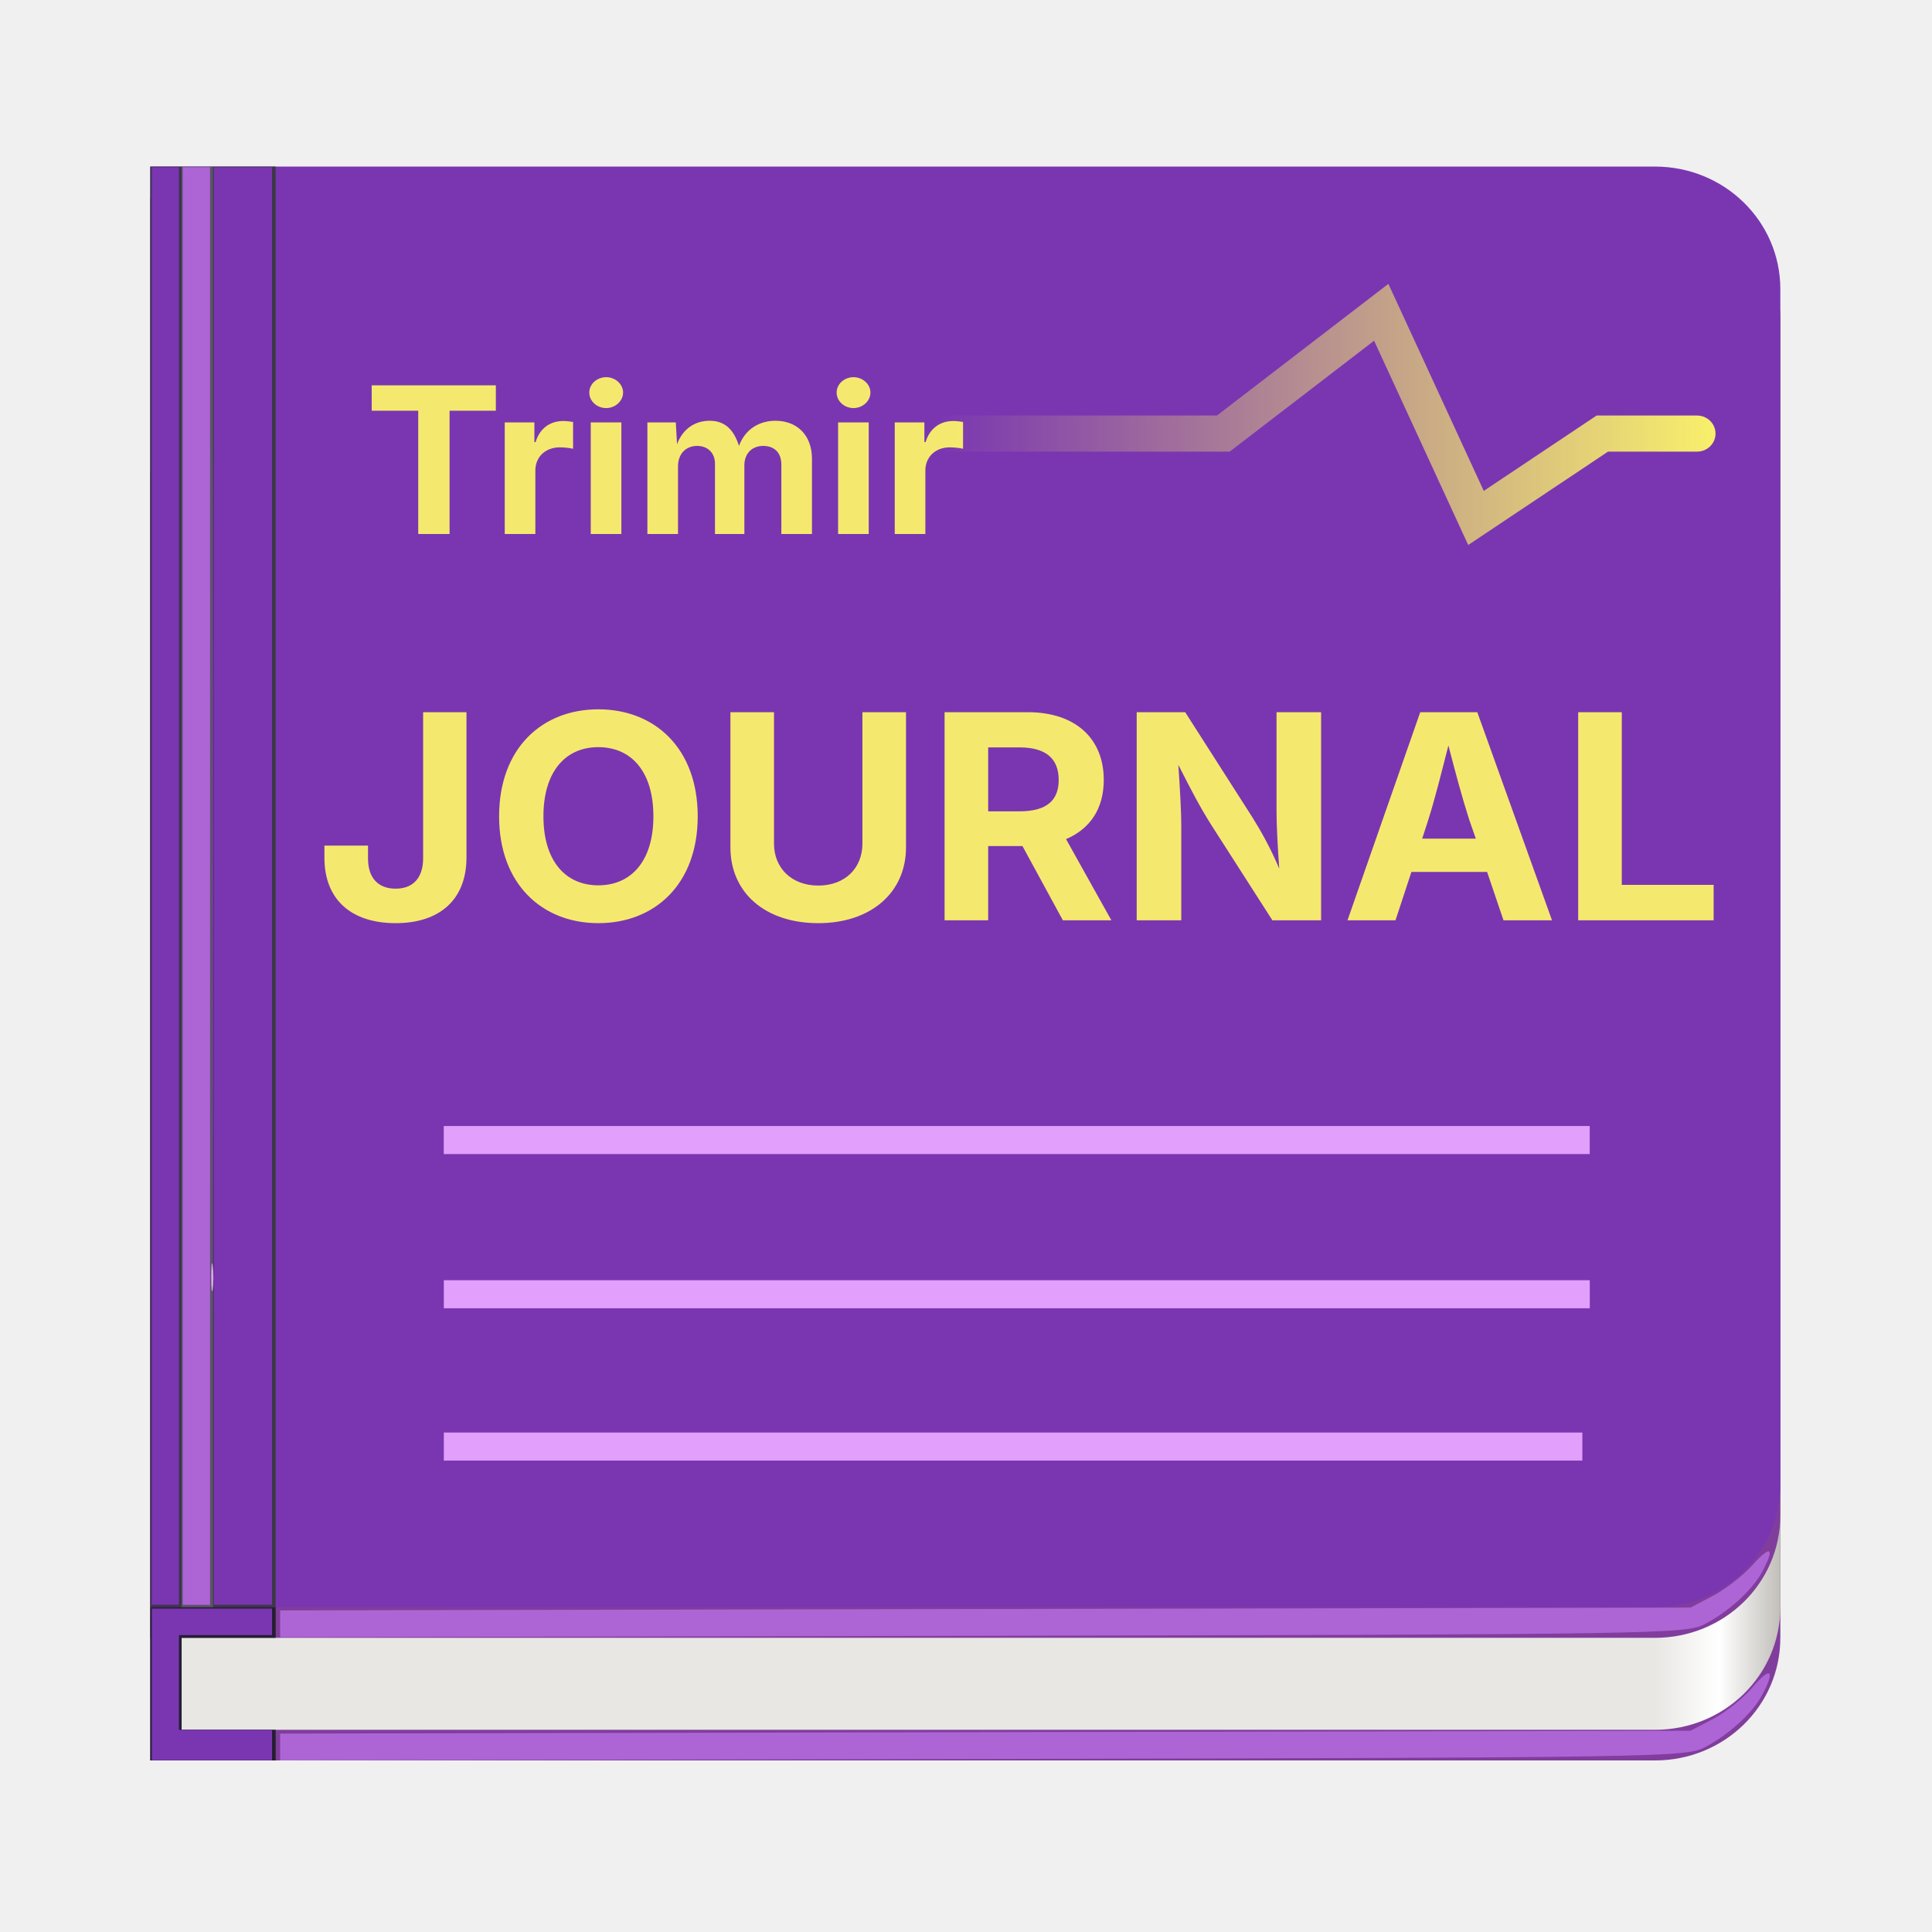
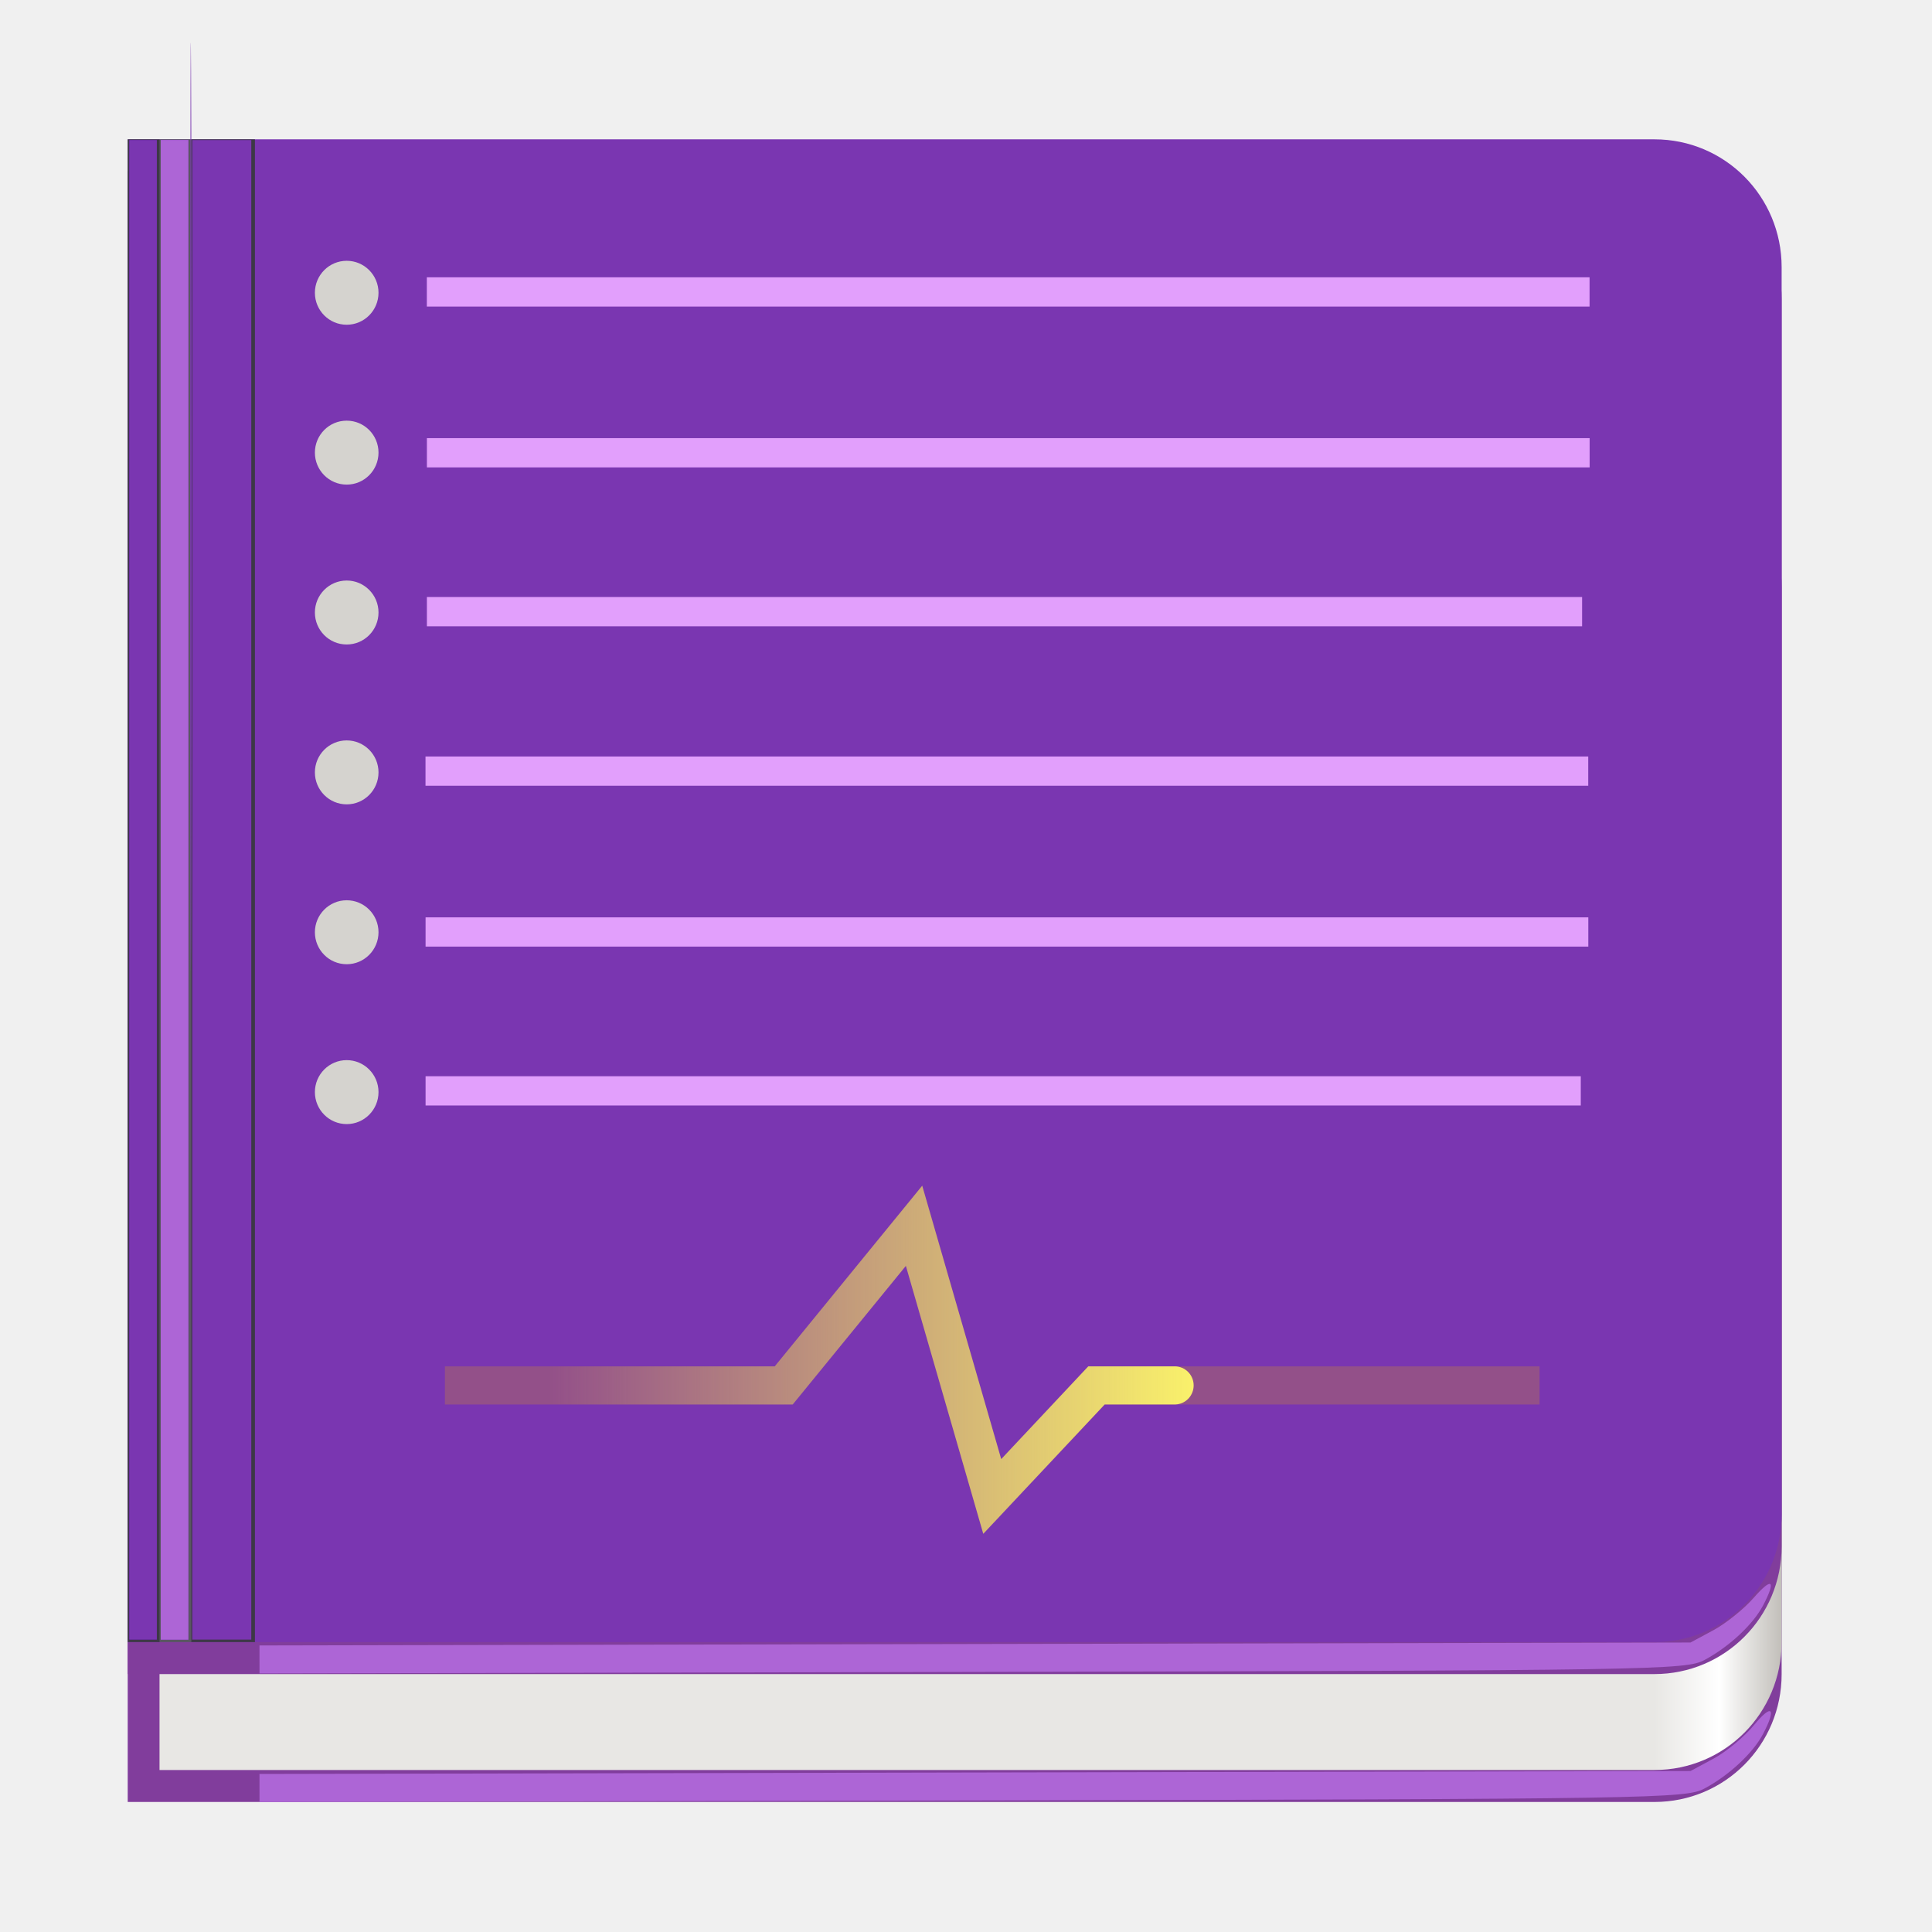
<svg xmlns="http://www.w3.org/2000/svg" xmlns:xlink="http://www.w3.org/1999/xlink" id="svg4157" height="24" width="24" version="1.1">
  <defs id="defs4159">
    <linearGradient id="linearGradient881">
      <stop offset="0" style="stop-color:#667885;stop-opacity:1" id="stop873" />
      <stop offset="1" style="stop-color:#485a6c;stop-opacity:1" id="stop879" />
    </linearGradient>
    <linearGradient gradientTransform="matrix(0.4594595,0,0,0.4594595,0.9742203,0.9717328)" gradientUnits="userSpaceOnUse" xlink:href="#linearGradient4095" id="linearGradient3233" y2="41.229" x2="24" y1="6.549" x1="24" />
    <linearGradient id="linearGradient4095">
      <stop offset="0" style="stop-color:#ffffff;stop-opacity:1" id="stop4097" />
      <stop offset="0.017" style="stop-color:#ffffff;stop-opacity:0.235" id="stop4100" />
      <stop offset="0.98" style="stop-color:#ffffff;stop-opacity:0.157" id="stop4102" />
      <stop offset="1" style="stop-color:#ffffff;stop-opacity:0.392" id="stop4104" />
    </linearGradient>
    <radialGradient gradientTransform="matrix(2.003784,0,0,1.4,27.98813,-17.4)" gradientUnits="userSpaceOnUse" xlink:href="#linearGradient3688-166-749-9" id="radialGradient3082-6" fy="43.5" fx="4.993" r="2.5" cy="43.5" cx="4.993" />
    <linearGradient id="linearGradient3688-166-749-9">
      <stop offset="0" style="stop-color:#181818;stop-opacity:1" id="stop2883-2" />
      <stop offset="1" style="stop-color:#181818;stop-opacity:0" id="stop2885-2" />
    </linearGradient>
    <radialGradient gradientTransform="matrix(2.003784,0,0,1.4,-20.01187,-104.4)" gradientUnits="userSpaceOnUse" xlink:href="#linearGradient3688-464-309-7-6" id="radialGradient3084-4" fy="43.5" fx="4.993" r="2.5" cy="43.5" cx="4.993" />
    <linearGradient id="linearGradient3688-464-309-7-6">
      <stop offset="0" style="stop-color:#181818;stop-opacity:1" id="stop2889-75" />
      <stop offset="1" style="stop-color:#181818;stop-opacity:0" id="stop2891-4-9" />
    </linearGradient>
    <linearGradient gradientUnits="userSpaceOnUse" xlink:href="#linearGradient3702-501-757-1" id="linearGradient3086-8" y2="39.999" x2="25.058" y1="47.028" x1="25.058" />
    <linearGradient id="linearGradient3702-501-757-1">
      <stop offset="0" style="stop-color:#181818;stop-opacity:0" id="stop2895-2" />
      <stop offset="0.5" style="stop-color:#181818;stop-opacity:1" id="stop2897-89" />
      <stop offset="1" style="stop-color:#181818;stop-opacity:0" id="stop2899-36" />
    </linearGradient>
    <linearGradient xlink:href="#linearGradient881" id="linearGradient871" x1="11.428" y1="2.526" x2="11.428" y2="21.451" gradientUnits="userSpaceOnUse" />
-     <linearGradient xlink:href="#linearGradient1879" id="linearGradient16772" gradientUnits="userSpaceOnUse" gradientTransform="matrix(0.25,0,0,0.25,-865.4083,643.0856)" x1="384" y1="120" x2="416" y2="120" />
+     <linearGradient xlink:href="#linearGradient1879" id="linearGradient1331" gradientUnits="userSpaceOnUse" gradientTransform="matrix(0.25,0,0,0.25,-725.1438,771.0926)" x1="384" y1="120" x2="416" y2="120" />
    <linearGradient id="linearGradient1879">
      <stop id="stop1873" offset="0" style="stop-color:#e8e7e4;stop-opacity:1" />
      <stop style="stop-color:#ffffff;stop-opacity:1" offset="0.511" id="stop1875" />
      <stop id="stop1877" offset="1" style="stop-color:#c2bfba;stop-opacity:1" />
    </linearGradient>
-     <linearGradient xlink:href="#linearGradient985" id="linearGradient16774" gradientUnits="userSpaceOnUse" gradientTransform="matrix(0.2518725,0,0,0.08601759,-841.276,619.0351)" x1="301" y1="33.559" x2="104" y2="33.559" />
+     <linearGradient xlink:href="#linearGradient985" id="linearGradient23456" gradientUnits="userSpaceOnUse" gradientTransform="matrix(0.2048564,0,0,0.1085316,-719.9477,806.3933)" x1="301" y1="33.559" x2="104" y2="33.559" />
    <linearGradient id="linearGradient985">
      <stop id="stop981" offset="0" style="stop-color:#f9f06b;stop-opacity:1" />
      <stop id="stop983" offset="1" style="stop-color:#f9f06b;stop-opacity:0" />
    </linearGradient>
  </defs>
-   <g id="g872" transform="matrix(0.1947032,0,0,0.1903816,170.2982,-137.6915)">
-     <g id="g13297-6" style="display:inline;enable-background:new" transform="translate(0.3406274,128.0223)">
-       <g id="g51144">
-         <path id="rect970-4-6-1" d="m -865.408,626.086 v 84 h 96 c 4.432,0 8,-3.568 8,-8 v -68 c 0,-4.432 -3.568,-8 -8,-8 z" style="display:inline;fill:#813d9c;fill-opacity:1;stroke:none;stroke-width:0.377;stroke-linejoin:round;stroke-miterlimit:4;stroke-dasharray:none;stroke-opacity:1;enable-background:new" />
-         <path style="display:inline;fill:url(#linearGradient16772);fill-opacity:1;stroke:none;stroke-width:6;stroke-linecap:butt;stroke-linejoin:miter;stroke-miterlimit:4;stroke-dasharray:none;stroke-dashoffset:0;stroke-opacity:1;marker:none;marker-start:none;marker-mid:none;marker-end:none;paint-order:normal;enable-background:new" d="m -863.408,638.086 v 70 h 94 c 4.432,0 8,-3.568 8,-8 v -54 c 0,-4.432 -3.568,-8 -8,-8 z" id="rect954-3-6-3-2-0" />
-         <path id="rect970-5-3-1-8-6" d="m -865.408,608.086 v 94 h 96 c 4.432,0 8,-3.568 8,-8 v -78 c 0,-4.432 -3.568,-8 -8,-8 z" style="display:inline;fill:#813d9c;fill-opacity:1;stroke:none;stroke-width:0.377;stroke-linejoin:round;stroke-miterlimit:4;stroke-dasharray:none;stroke-opacity:1;enable-background:new" />
-         <path id="rect970-5-4-4-1" d="m -865.408,606.086 v 94 h 96 c 4.432,0 8,-3.568 8,-8 v -78 c 0,-4.432 -3.568,-8 -8,-8 z" style="display:inline;fill:#7a36b1;fill-opacity:1;stroke:none;stroke-width:0.377;stroke-linejoin:round;stroke-miterlimit:4;stroke-dasharray:none;stroke-opacity:1;enable-background:new" />
-         <rect y="606.086" x="-865.408" height="94" width="8" id="rect1073-6-7-5" style="display:inline;fill:#3d3846;fill-opacity:1;stroke:none;stroke-width:4;stroke-linecap:round;stroke-linejoin:round;stroke-miterlimit:4;stroke-dasharray:none;stroke-dashoffset:0;stroke-opacity:1;enable-background:new" />
-         <path id="rect1201-7-2-9" d="m -865.408,700.086 v 10 h 8 v -2 h -6 v -6 h 6 v -2 z" style="display:inline;fill:#241f31;fill-opacity:1;stroke:none;stroke-width:4;stroke-linecap:round;stroke-linejoin:round;stroke-miterlimit:4;stroke-dasharray:none;stroke-dashoffset:0;stroke-opacity:1;enable-background:new" />
-         <path id="path1217-1-4-49" d="m -862.408,700.086 v -94" style="display:inline;opacity:0.15;fill:none;fill-rule:evenodd;stroke:#ffffff;stroke-width:2;stroke-linecap:butt;stroke-linejoin:miter;stroke-miterlimit:4;stroke-dasharray:none;stroke-opacity:1;enable-background:new" />
-         <path style="display:inline;fill:#7a36b1;fill-opacity:1;stroke-width:0.247;enable-background:new" d="M -861.351,653.03 V 606.13 h 1.856 1.856 v 46.899 46.899 h -1.856 -1.856 z" id="path32544-0-0" />
-         <path style="display:inline;fill:#7a36b1;fill-opacity:1;stroke-width:0.247;enable-background:new" d="m -861.477,653.03 c 0,-25.863 0.029,-36.406 0.064,-23.43 0.035,12.976 0.035,34.136 -1e-5,47.023 -0.035,12.886 -0.064,2.27 -0.064,-23.593 z" id="path32620-6-9" />
-         <path style="display:inline;fill:#ad65d6;fill-opacity:1;stroke-width:0.247;enable-background:new" d="M -863.331,653.03 V 606.13 h 0.866 0.866 v 46.899 46.899 h -0.866 -0.866 z" id="path32659-2-1" />
-         <path style="display:inline;fill:#4c158a;fill-opacity:1;stroke-width:0.247;enable-background:new" d="M -865.311,653.03 V 606.13 h 0.866 0.866 v 46.899 46.899 h -0.866 -0.866 z" id="path32735-9-7" />
-         <path style="display:inline;fill:#7a36b1;fill-opacity:1;stroke-width:0.247;enable-background:new" d="m -865.311,705.126 v -4.95 h 3.836 3.836 v 0.866 0.866 h -2.97 -2.97 v 3.094 3.094 h 2.97 2.97 v 0.99 0.99 h -3.836 -3.836 z" id="path32967-9-7" />
-         <path style="display:inline;fill:#7a36b1;fill-opacity:1;stroke-width:0.247;enable-background:new" d="M -863.331,653.03 V 606.13 h 0.866 0.866 v 46.899 46.899 h -0.866 -0.866 z" id="path33332-0-1" />
-         <path style="display:inline;fill:#7a36b1;fill-opacity:1;stroke-width:0.247;enable-background:new" d="M -865.311,653.03 V 606.13 h 0.866 0.866 v 46.899 46.899 h -0.866 -0.866 z" id="path33482-8-1" />
-         <path style="display:inline;fill:#e29ffc;fill-opacity:1;stroke-width:0.247;enable-background:new" d="m -861.521,678.521 c 10e-4,-0.817 0.048,-1.121 0.103,-0.676 0.055,0.445 0.054,1.113 -0.003,1.485 -0.057,0.372 -0.102,0.008 -0.1,-0.809 z" id="path33823-1-5" />
-         <path style="display:inline;fill:#ad65d6;fill-opacity:1;stroke-width:0.247;enable-background:new" d="M -863.331,653.03 V 606.13 h 0.866 0.866 v 46.899 46.899 h -0.866 -0.866 z" id="path33862-3-97" />
-         <text xml:space="preserve" style="font-size:24px;line-height:1.05;font-family:Roboto;-inkscape-font-specification:Roboto;text-align:start;text-anchor:start;display:inline;fill:#f4e96e;fill-opacity:1;enable-background:new" x="-854.92" y="630.062" id="text14366-1-9-7-1-7">
-           <tspan x="-854.92" y="630.062" style="font-style:normal;font-variant:normal;font-weight:bold;font-stretch:normal;font-size:13.333px;font-family:Inter;-inkscape-font-specification:'Inter Bold';text-align:start;text-anchor:start;fill:#f4e96e;fill-opacity:1" id="tspan166193-3-5-0-67"> Trimir</tspan>
-           <tspan x="-854.92" y="655.262" style="font-style:normal;font-variant:normal;font-weight:bold;font-stretch:normal;font-size:18.667px;font-family:Inter;-inkscape-font-specification:'Inter Bold';text-align:start;text-anchor:start;fill:#f4e96e;fill-opacity:1" id="tspan46341-3">JOURNAL</tspan>
-         </text>
-         <path id="path1092-6-1-3-7-5-1-0-0-7-0-6-7-3-6" style="display:inline;fill:none;stroke:url(#linearGradient16774);stroke-width:2.355;stroke-linecap:round;stroke-linejoin:miter;stroke-miterlimit:10;stroke-dasharray:none;stroke-opacity:1;enable-background:new" d="m -823.141,623.508 h 26.195 l 10.075,-7.914 6.045,13.419 8.06,-5.505 h 6.045" />
-         <path style="display:inline;fill:#e29ffc;fill-opacity:1;stroke-width:0.153;enable-background:new" d="m -846.679,689.605 v -0.915 h 36.32 36.32 v 0.915 0.915 h -36.32 -36.32 z" id="path209464-7-0-1-7-4-4-5" />
-         <a id="a211277-8-1-0-6" transform="matrix(0.9341682,0,0,1,-208.2805,229.3641)" style="display:inline;fill:#e29ffc;enable-background:new">
-           <path style="display:inline;fill:#e29ffc;fill-opacity:1;stroke-width:0.159;enable-background:new" d="m -683.387,450.303 v -0.915 h 39.133 39.133 v 0.915 0.915 h -39.133 -39.133 z" id="path209464-7-0-1-0-4-8-3-3" />
-         </a>
-         <a id="a211277-1-5-5-9-9" transform="matrix(0.9341682,0,0,1,-208.2851,219.3019)" style="display:inline;fill:#e29ffc;enable-background:new">
-           <path style="display:inline;fill:#e29ffc;fill-opacity:1;stroke-width:0.159;enable-background:new" d="m -683.387,450.303 v -0.915 h 39.133 39.133 v 0.915 0.915 h -39.133 -39.133 z" id="path209464-7-0-1-0-3-0-9-1-4" />
-         </a>
-         <path style="fill:#ad65d6;fill-opacity:1;stroke-width:0.349" d="m -857.123,701.171 v -0.875 l 44.992,-0.092 44.992,-0.092 1.431,-0.766 c 0.787,-0.421 1.927,-1.331 2.534,-2.022 1.165,-1.326 1.433,-1.13 0.61,0.446 -0.629,1.203 -2.137,2.605 -3.7,3.437 -1.172,0.624 -3.082,0.655 -46.04,0.745 l -44.817,0.094 z" id="path28190-9-8" />
-         <path style="fill:#ad65d6;fill-opacity:1;stroke-width:0.349" d="m -857.123,709.209 v -0.876 l 44.992,-0.092 44.992,-0.092 1.451,-0.776 c 0.798,-0.427 1.938,-1.367 2.534,-2.089 1.13,-1.37 1.436,-1.098 0.589,0.524 -0.629,1.203 -2.137,2.605 -3.7,3.437 -1.172,0.624 -3.083,0.655 -46.04,0.746 l -44.817,0.095 z" id="path28229-6-12" />
-       </g>
+   <rect width="17" height="17" x="3.501" y="3.499" id="rect6741-9" style="opacity:0.3;fill:none;stroke:url(#linearGradient3233);stroke-width:1;stroke-linecap:round;stroke-linejoin:round;stroke-miterlimit:4;stroke-dasharray:none;stroke-dashoffset:0;stroke-opacity:1" rx="1" ry="1" />
+   <g id="g27772" style="display:inline;enable-background:new" transform="matrix(0.1975544,0,0,0.1985959,144.8419,-144.0571)">
+     <path id="rect970-4-6-1-2" d="m -725.144,754.093 v 84 h 96 c 4.432,0 8,-3.568 8,-8 v -68 c 0,-4.432 -3.568,-8 -8,-8 z" style="display:inline;fill:#813d9c;fill-opacity:1;stroke:none;stroke-width:0.377;stroke-linejoin:round;stroke-miterlimit:4;stroke-dasharray:none;stroke-opacity:1;enable-background:new" />
+     <path style="display:inline;fill:url(#linearGradient1331);fill-opacity:1;stroke:none;stroke-width:6;stroke-linecap:butt;stroke-linejoin:miter;stroke-miterlimit:4;stroke-dasharray:none;stroke-dashoffset:0;stroke-opacity:1;marker:none;marker-start:none;marker-mid:none;marker-end:none;paint-order:normal;enable-background:new" d="m -723.144,766.093 v 70 h 94 c 4.432,0 8,-3.568 8,-8 v -54 c 0,-4.432 -3.568,-8 -8,-8 z" id="rect954-3-6-3-2-0-9" />
+     <path id="rect970-5-3-1-8-6-1" d="m -725.144,736.093 v 94 h 96 c 4.432,0 8,-3.568 8,-8 v -78 c 0,-4.432 -3.568,-8 -8,-8 z" style="display:inline;fill:#813d9c;fill-opacity:1;stroke:none;stroke-width:0.377;stroke-linejoin:round;stroke-miterlimit:4;stroke-dasharray:none;stroke-opacity:1;enable-background:new" />
+     <path id="rect970-5-4-4-1-2" d="m -725.144,734.093 v 94 h 96 c 4.432,0 8,-3.568 8,-8 v -78 c 0,-4.432 -3.568,-8 -8,-8 z" style="display:inline;fill:#7a36b1;fill-opacity:1;stroke:none;stroke-width:0.377;stroke-linejoin:round;stroke-miterlimit:4;stroke-dasharray:none;stroke-opacity:1;enable-background:new" />
+     <rect y="734.093" x="-725.144" height="94" width="8" id="rect1073-6-7-5-7" style="display:inline;fill:#3d3846;fill-opacity:1;stroke:none;stroke-width:4;stroke-linecap:round;stroke-linejoin:round;stroke-miterlimit:4;stroke-dasharray:none;stroke-dashoffset:0;stroke-opacity:1;enable-background:new" />
+     <path id="path1217-1-4-49-9" d="m -722.144,828.093 v -94" style="display:inline;opacity:0.15;fill:none;fill-rule:evenodd;stroke:#ffffff;stroke-width:2;stroke-linecap:butt;stroke-linejoin:miter;stroke-miterlimit:4;stroke-dasharray:none;stroke-opacity:1;enable-background:new" />
+     <path style="display:inline;fill:#7a36b1;fill-opacity:1;stroke-width:0.247;enable-background:new" d="m -721.086,781.037 v -46.899 h 1.856 1.856 v 46.899 46.899 h -1.856 -1.856 z" id="path32544-0-0-3" />
+     <path style="display:inline;fill:#7a36b1;fill-opacity:1;stroke-width:0.247;enable-background:new" d="m -721.212,757.037 c 0,-25.863 0.029,-36.406 0.064,-23.43 0.035,12.976 0.035,34.136 -1e-5,47.023 -0.035,12.886 -0.064,2.27 -0.064,-23.593 z" id="path32620-6-9-6" />
+     <path style="display:inline;fill:#ad65d6;fill-opacity:1;stroke-width:0.247;enable-background:new" d="m -723.066,781.037 v -46.899 h 0.866 0.866 v 46.899 46.899 h -0.866 -0.866 z" id="path32659-2-1-0" />
+     <path style="display:inline;fill:#4c158a;fill-opacity:1;stroke-width:0.247;enable-background:new" d="m -725.046,781.037 v -46.899 h 0.866 0.866 v 46.899 46.899 h -0.866 -0.866 z" id="path32735-9-7-6" />
+     <path style="display:inline;fill:#7a36b1;fill-opacity:1;stroke-width:0.247;enable-background:new" d="m -723.066,781.037 v -46.899 h 0.866 0.866 v 46.899 46.899 h -0.866 -0.866 z" id="path33332-0-1-6" />
+     <path style="display:inline;fill:#7a36b1;fill-opacity:1;stroke-width:0.247;enable-background:new" d="m -725.046,781.037 v -46.899 h 0.866 0.866 v 46.899 46.899 h -0.866 -0.866 z" id="path33482-8-1-1" />
+     <path style="display:inline;fill:#ad65d6;fill-opacity:1;stroke-width:0.247;enable-background:new" d="m -723.066,781.037 v -46.899 h 0.866 0.866 v 46.899 46.899 h -0.866 -0.866 z" id="path33862-3-97-7" />
+     <path style="display:inline;fill:#e29ffc;fill-opacity:1;stroke-width:0.153;enable-background:new" d="m -706.414,793.612 v -0.915 h 36.32 36.32 v 0.915 0.915 h -36.32 -36.32 z" id="path209464-7-0-1-7-4-4-5-3" />
+     <a id="a211277-8-1-0-6-7" transform="matrix(0.9341682,0,0,1,-68.016,333.3711)" style="display:inline;fill:#e29ffc;enable-background:new">
+       <path style="display:inline;fill:#e29ffc;fill-opacity:1;stroke-width:0.159;enable-background:new" d="m -683.387,450.303 v -0.915 h 39.133 39.133 v 0.915 0.915 h -39.133 -39.133 z" id="path209464-7-0-1-0-4-8-3-3-5" />
+     </a>
+     <a id="a211277-1-5-5-9-9-9" transform="matrix(0.9341682,0,0,1,-68.02059,323.309)" style="display:inline;fill:#e29ffc;enable-background:new">
+       <path style="display:inline;fill:#e29ffc;fill-opacity:1;stroke-width:0.159;enable-background:new" d="m -683.387,450.303 v -0.915 h 39.133 39.133 v 0.915 0.915 h -39.133 -39.133 z" id="path209464-7-0-1-0-3-0-9-1-4-2" />
+     </a>
+     <path style="display:inline;fill:#e29ffc;fill-opacity:1;stroke-width:0.153;enable-background:new" d="m -706.331,763.637 v -0.915 h 36.32 36.32 v 0.915 0.915 h -36.32 -36.32 z" id="path209464-7-0-1-7-4-4-5-3-7" />
+     <a id="a211277-8-1-0-6-7-3" transform="matrix(0.9341682,0,0,1,-67.93248,303.3967)" style="display:inline;fill:#e29ffc;enable-background:new">
+       <path style="display:inline;fill:#e29ffc;fill-opacity:1;stroke-width:0.159;enable-background:new" d="m -683.387,450.303 v -0.915 h 39.133 39.133 v 0.915 0.915 h -39.133 -39.133 z" id="path209464-7-0-1-0-4-8-3-3-5-6" />
+     </a>
+     <a id="a211277-1-5-5-9-9-9-1" transform="matrix(0.9341682,0,0,1,-67.93707,293.3345)" style="display:inline;fill:#e29ffc;enable-background:new">
+       <path style="display:inline;fill:#e29ffc;fill-opacity:1;stroke-width:0.159;enable-background:new" d="m -683.387,450.303 v -0.915 h 39.133 39.133 v 0.915 0.915 h -39.133 -39.133 z" id="path209464-7-0-1-0-3-0-9-1-4-2-2" />
+     </a>
+     <path style="fill:#ad65d6;fill-opacity:1;stroke-width:0.349" d="m -716.858,829.178 v -0.875 l 44.992,-0.092 44.992,-0.092 1.431,-0.766 c 0.787,-0.421 1.927,-1.331 2.534,-2.022 1.165,-1.326 1.433,-1.13 0.61,0.446 -0.629,1.203 -2.137,2.605 -3.7,3.437 -1.172,0.624 -3.082,0.655 -46.04,0.745 l -44.817,0.094 z" id="path28190-9-8-2" />
+     <path style="fill:#ad65d6;fill-opacity:1;stroke-width:0.349" d="m -716.858,837.217 v -0.876 l 44.992,-0.092 44.992,-0.092 1.451,-0.776 c 0.798,-0.427 1.938,-1.367 2.534,-2.089 1.13,-1.37 1.436,-1.098 0.589,0.524 -0.629,1.203 -2.137,2.605 -3.7,3.437 -1.172,0.624 -3.083,0.655 -46.04,0.746 l -44.817,0.095 z" id="path28229-6-12-8" />
+     <g id="g13431" transform="translate(2,-22.7952)">
+       <circle r="2" cy="816.486" cx="-713.374" id="circle1505-1-2" style="vector-effect:none;fill:#d5d3cf;fill-opacity:1;stroke:none;stroke-width:8;stroke-linecap:butt;stroke-linejoin:round;stroke-miterlimit:4;stroke-dasharray:none;stroke-dashoffset:0;stroke-opacity:1" />
+       <circle style="vector-effect:none;fill:#d5d3cf;fill-opacity:1;stroke:none;stroke-width:8;stroke-linecap:butt;stroke-linejoin:round;stroke-miterlimit:4;stroke-dasharray:none;stroke-dashoffset:0;stroke-opacity:1" id="circle1507-7-9" cx="-713.374" cy="806.486" r="2" />
+       <circle r="2" cy="796.486" cx="-713.374" id="circle1509-2-3" style="vector-effect:none;fill:#d5d3cf;fill-opacity:1;stroke:none;stroke-width:8;stroke-linecap:butt;stroke-linejoin:round;stroke-miterlimit:4;stroke-dasharray:none;stroke-dashoffset:0;stroke-opacity:1" />
+       <circle style="vector-effect:none;fill:#d5d3cf;fill-opacity:1;stroke:none;stroke-width:8;stroke-linecap:butt;stroke-linejoin:round;stroke-miterlimit:4;stroke-dasharray:none;stroke-dashoffset:0;stroke-opacity:1" id="circle1511-7-9" cx="-713.374" cy="786.486" r="2" />
+       <circle r="2" cy="776.486" cx="-713.374" id="circle1513-9-2-0" style="vector-effect:none;fill:#d5d3cf;fill-opacity:1;stroke:none;stroke-width:8;stroke-linecap:butt;stroke-linejoin:round;stroke-miterlimit:4;stroke-dasharray:none;stroke-dashoffset:0;stroke-opacity:1" />
+       <circle style="vector-effect:none;fill:#d5d3cf;fill-opacity:1;stroke:none;stroke-width:8;stroke-linecap:butt;stroke-linejoin:round;stroke-miterlimit:4;stroke-dasharray:none;stroke-dashoffset:0;stroke-opacity:1" id="circle1515-2-8" cx="-713.374" cy="766.486" r="2" />
    </g>
+     <path id="path1092-6-1-3-7-5-5-1-4" style="display:inline;opacity:0.236;fill:none;stroke:#e5a50a;stroke-width:2.386;stroke-linecap:butt;stroke-linejoin:miter;stroke-miterlimit:10;stroke-dasharray:none;stroke-opacity:1;enable-background:new" d="m -705.198,812.037 h 21.305 l 8.194,-9.985 4.917,16.931 6.555,-6.946 h 27.86" />
+     <path id="path1092-6-1-3-7-5-1-0-0-3" style="display:inline;fill:none;stroke:url(#linearGradient23456);stroke-width:2.386;stroke-linecap:round;stroke-linejoin:miter;stroke-miterlimit:10;stroke-dasharray:none;stroke-opacity:1;enable-background:new" d="m -705.198,812.037 h 21.305 l 8.194,-9.985 4.917,16.931 6.555,-6.946 h 4.917" />
  </g>
</svg>
